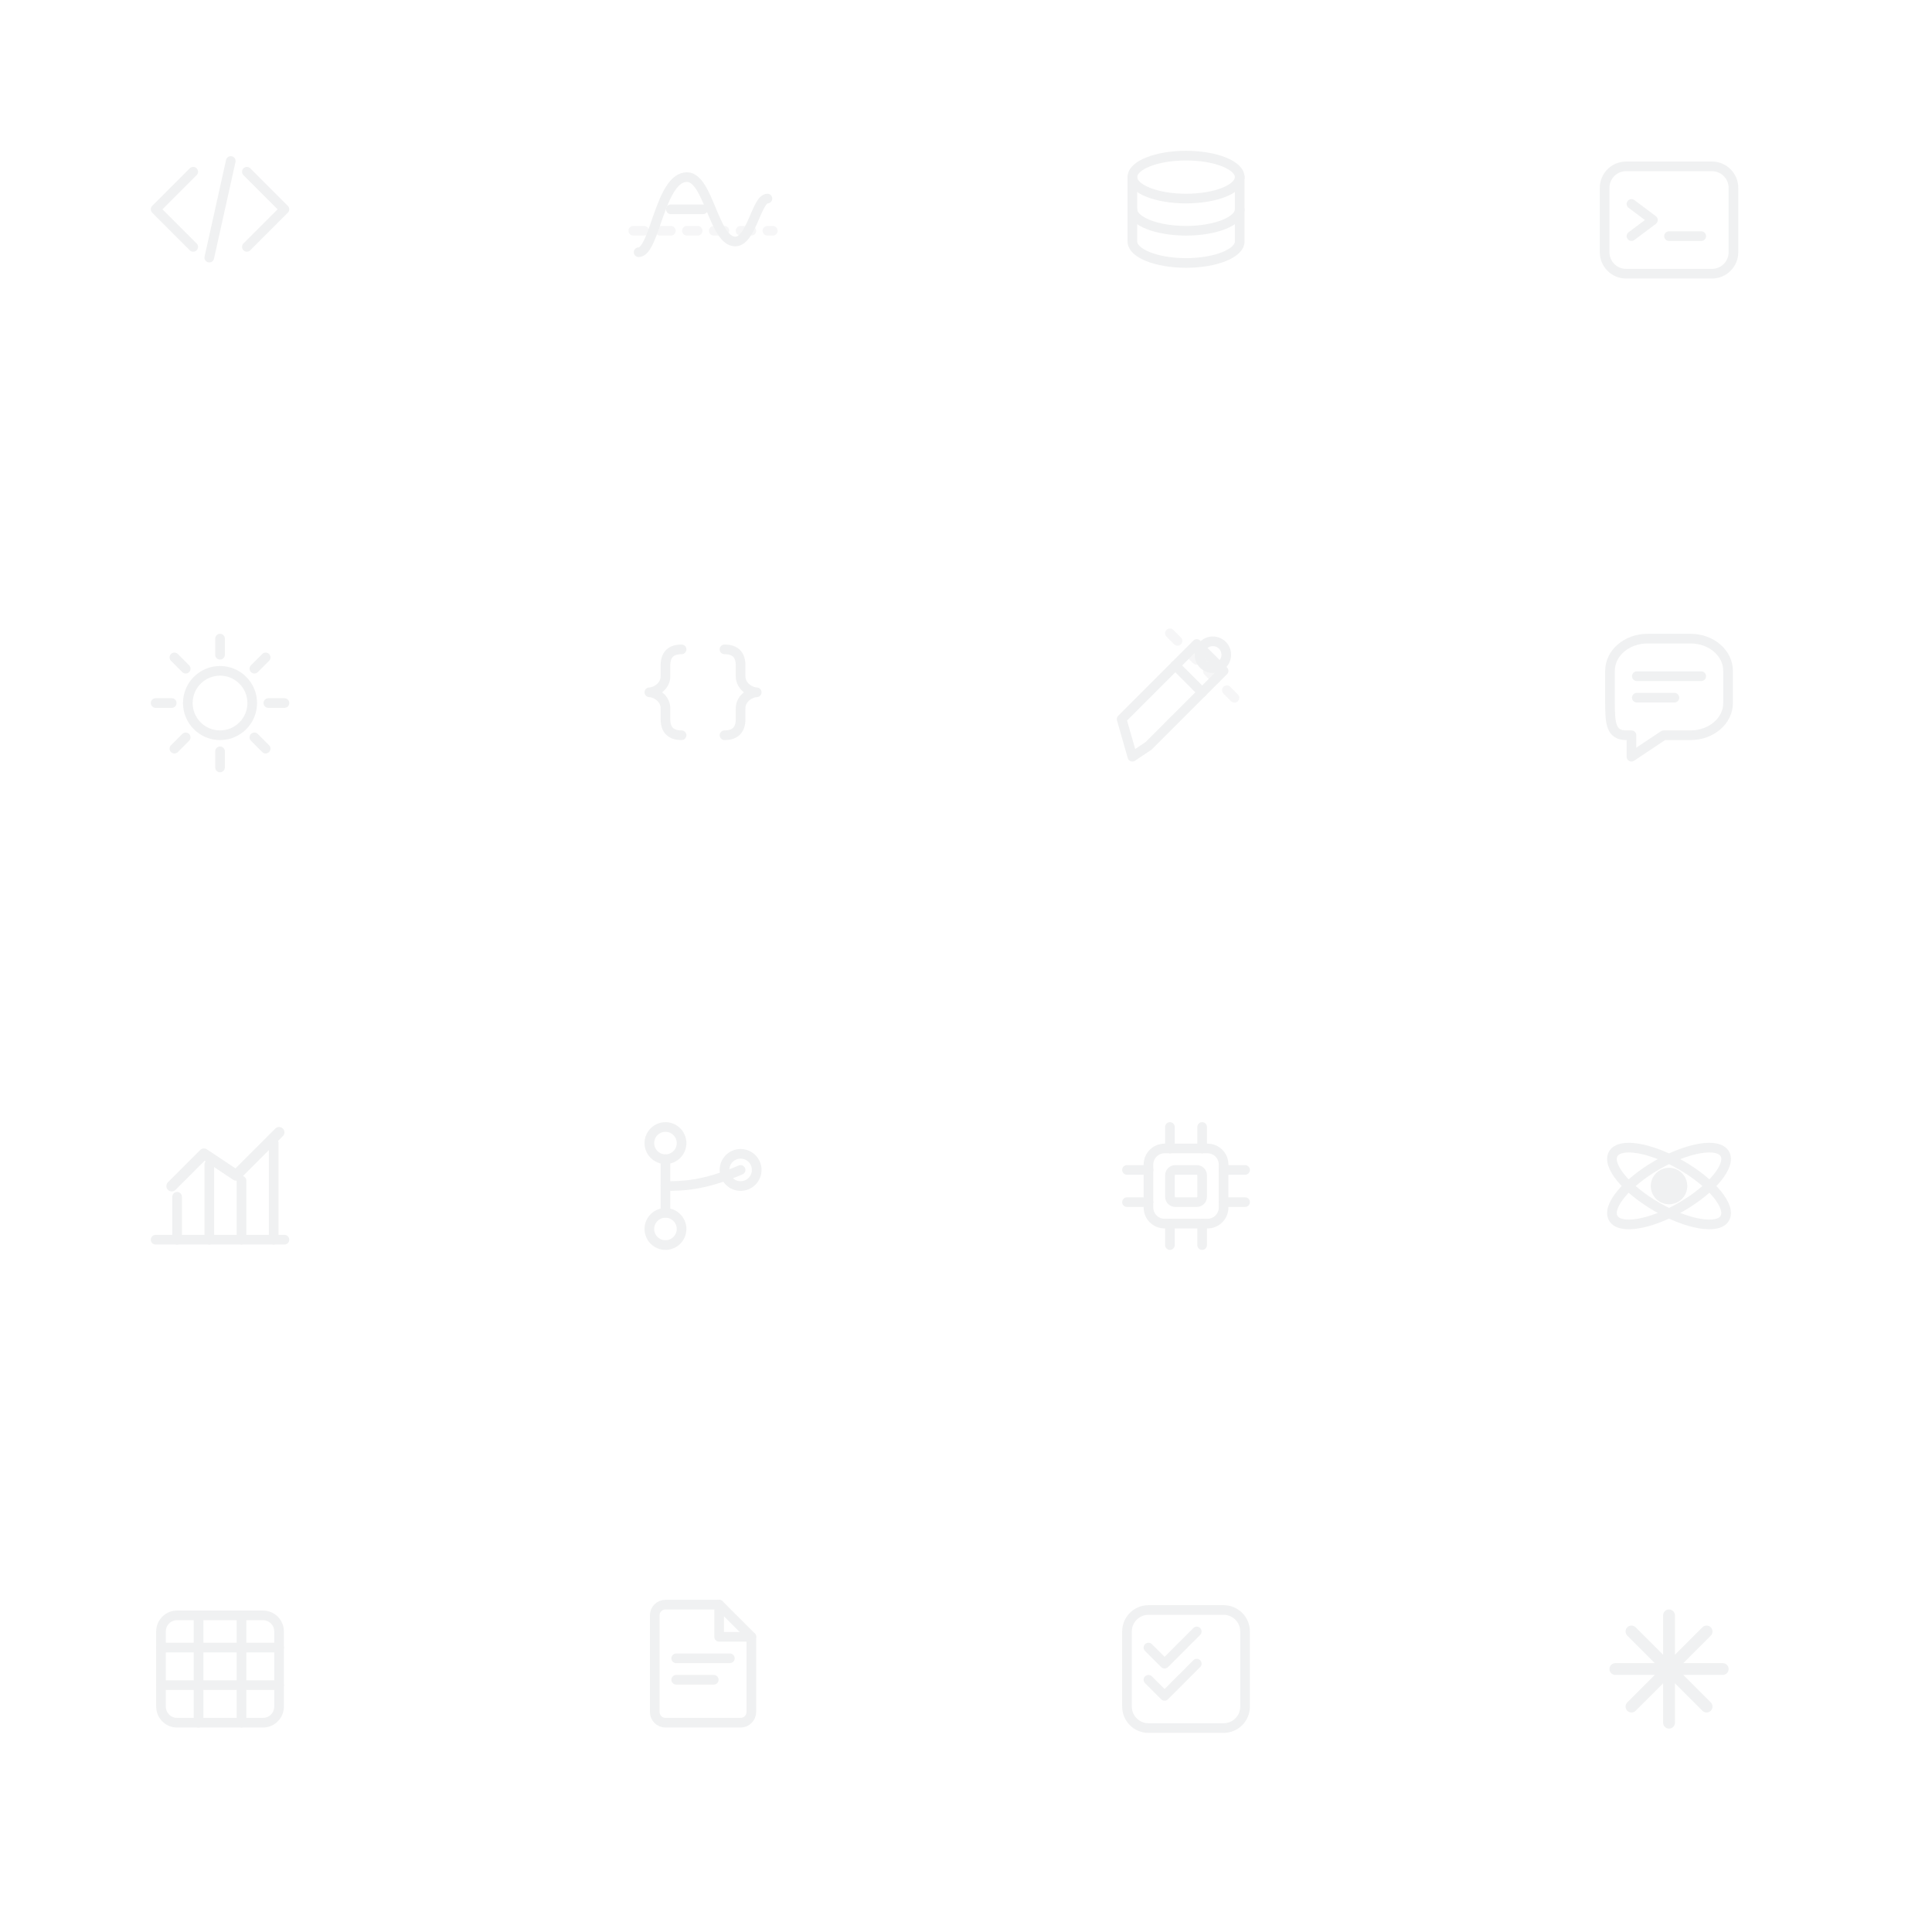
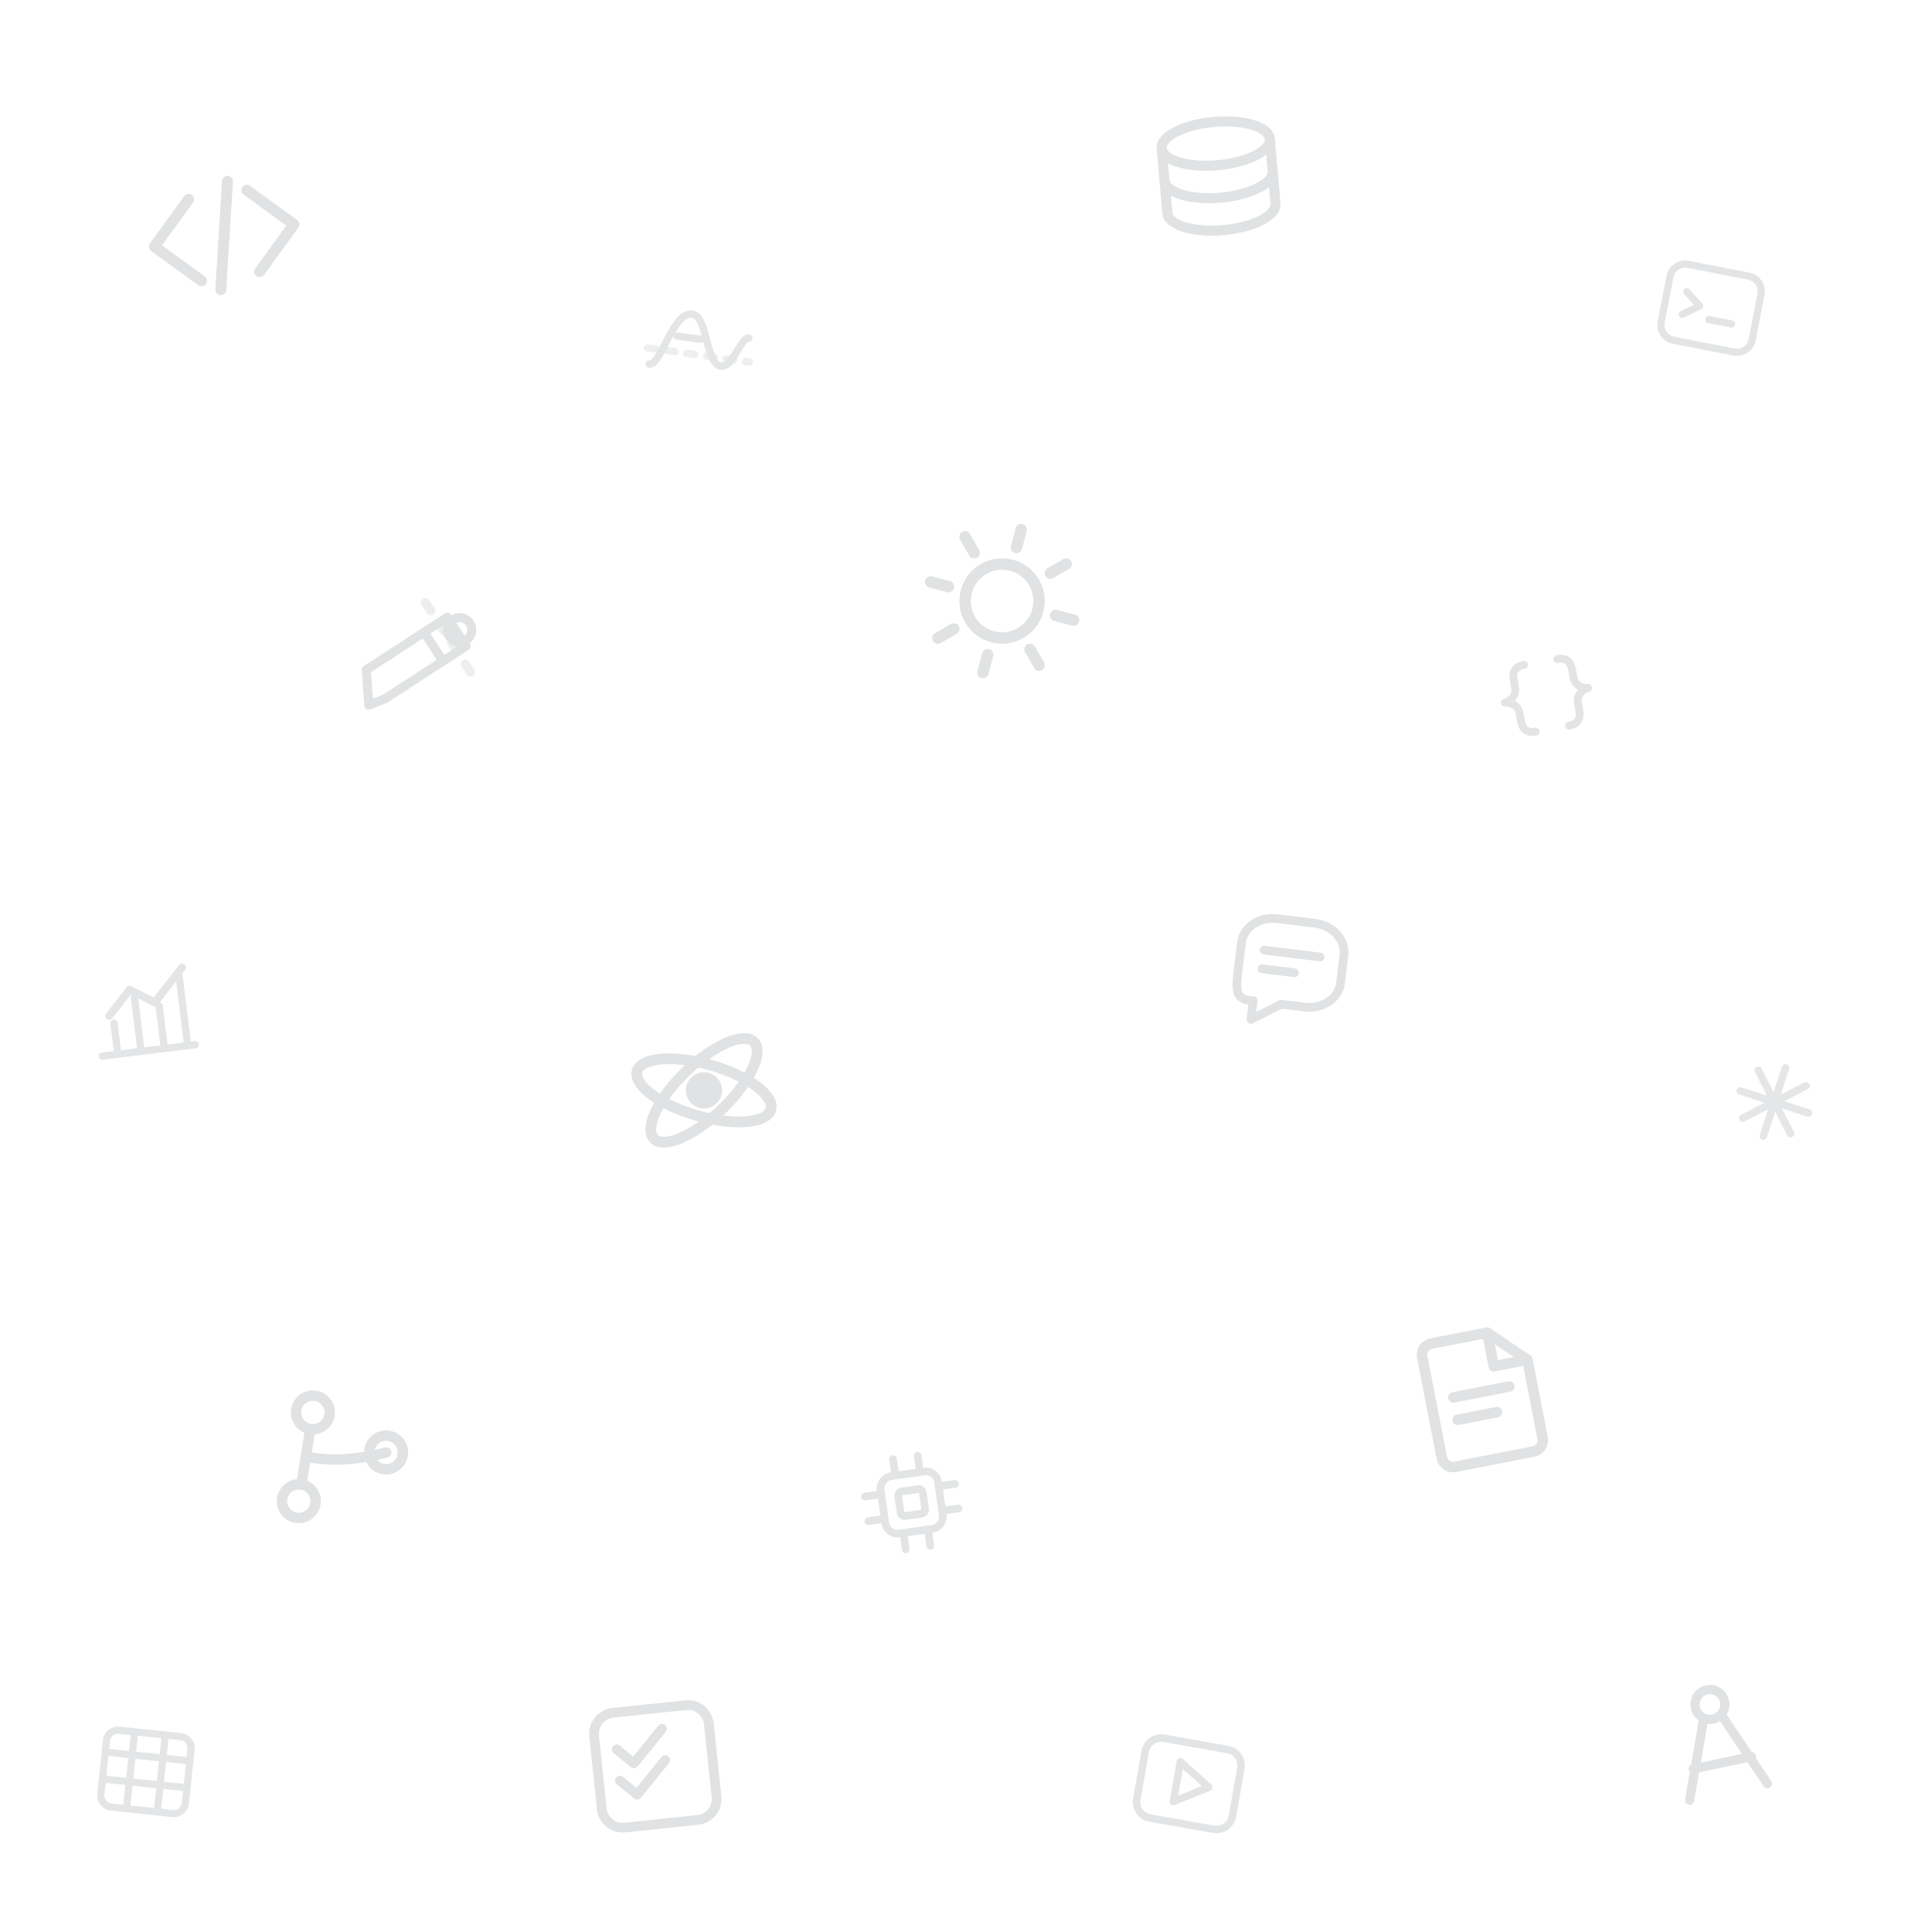
- <svg xmlns="http://www.w3.org/2000/svg" width="360" height="360" viewBox="0 0 360 360" fill="none">
-   <g stroke="#17242a" stroke-width="1.8" stroke-linecap="round" stroke-linejoin="round" opacity="0.065">
-     <g transform="translate(25, 25)">
+ <svg xmlns="http://www.w3.org/2000/svg" width="420" height="420" viewBox="0 0 420 420" fill="none">
+   <g stroke="#17242a" stroke-width="1.85" stroke-linecap="round" stroke-linejoin="round" opacity="0.135">
+     <g transform="translate(28, 34) rotate(-9 16 16) scale(1.28)">
      <path d="M11 7L4 14L11 21" />
      <path d="M21 7L28 14L21 21" />
      <path d="M18 5L14 23" />
    </g>
-     <g transform="translate(115, 25)">
+     <g transform="translate(138, 62) rotate(8 16 16) scale(0.86)" opacity="0.88">
      <path d="M4 22C7 22 8 8 13 8C17 8 18 20 22 20C25 20 26 12 28 12" />
-       <path d="M3 18H29" stroke-dasharray="2 3" opacity="0.6" />
+       <path d="M3 18H29" stroke-dasharray="2 3" opacity="0.65" />
      <path d="M10 14H16" />
    </g>
-     <g transform="translate(205, 25)">
+     <g transform="translate(246, 22) rotate(-5 16 16) scale(1.18)">
      <ellipse cx="16" cy="8" rx="10" ry="4" />
      <path d="M6 8V20C6 22.2 10.5 24 16 24C21.5 24 26 22.2 26 20V8" />
      <path d="M6 14C6 16.2 10.5 18 16 18C21.5 18 26 16.2 26 14" />
    </g>
-     <g transform="translate(295, 25)">
+     <g transform="translate(358, 54) rotate(11 16 16) scale(0.84)" opacity="0.9">
      <rect x="4" y="6" width="24" height="20" rx="4" />
      <path d="M9 13L13 16L9 19" />
      <path d="M16 19H22" />
    </g>
-     <g transform="translate(25, 115)">
-       <circle cx="16" cy="16" r="6" />
-       <path d="M16 4V7M16 25V28M4 16H7M25 16H28" />
-       <path d="M7.5 7.5L9.6 9.6M22.4 22.4L24.5 24.5M7.5 24.5L9.6 22.4M22.4 9.6L24.5 7.5" />
-     </g>
-     <g transform="translate(115, 115)">
-       <path d="M12 6C10 6 9 7 9 9V11C9 13 7 14 6 14C7 14 9 15 9 17V19C9 21 10 22 12 22" />
-       <path d="M20 6C22 6 23 7 23 9V11C23 13 25 14 26 14C25 14 23 15 23 17V19C23 21 22 22 20 22" />
-     </g>
-     <g transform="translate(205, 115)">
+     <g transform="translate(76, 128) rotate(12 16 16) scale(1.06)">
      <path d="M6 26L9 24L23 10L18 5L4 19L6 26Z" />
      <path d="M14 9L19 14" />
      <circle cx="21" cy="7" r="2.5" />
      <path d="M13 3L27 17" stroke-dasharray="2 3" opacity="0.6" />
    </g>
-     <g transform="translate(295, 115)">
-       <path d="M5 10C5 6.7 8.1 4 12 4H20C23.9 4 27 6.7 27 10V16C27 19.3 23.9 22 20 22H15L9 26V22H8C5.2 22 5 19.8 5 16V10Z" />
-       <path d="M10 11H22M10 15H17" />
+     <g transform="translate(198, 108) rotate(15 16 16) scale(1.34)">
+       <circle cx="16" cy="16" r="6" />
+       <path d="M16 4V7M16 25V28M4 16H7M25 16H28" />
+       <path d="M7.5 7.5L9.6 9.6M22.4 22.4L24.5 24.5M7.5 24.5L9.6 22.4M22.4 9.6L24.5 7.5" />
    </g>
-     <g transform="translate(25, 205)">
+     <g transform="translate(322, 138) rotate(-10 16 16) scale(0.92)" opacity="0.92">
+       <path d="M12 6C10 6 9 7 9 9V11C9 13 7 14 6 14C7 14 9 15 9 17V19C9 21 10 22 12 22" />
+       <path d="M20 6C22 6 23 7 23 9V11C23 13 25 14 26 14C25 14 23 15 23 17V19C23 21 22 22 20 22" />
+     </g>
+     <g transform="translate(18, 206) rotate(-7 16 16) scale(0.85)" opacity="0.88">
      <path d="M4 26H28" />
      <path d="M8 26V18M14 26V12M20 26V15M26 26V8" />
      <path d="M7 16L13 10L19 14L27 6" stroke-width="2" />
    </g>
-     <g transform="translate(115, 205)">
+     <g transform="translate(132, 218) rotate(-14 16 16) scale(1.26)">
+       <ellipse cx="16" cy="16" rx="12" ry="4.5" transform="rotate(30 16 16)" />
+       <ellipse cx="16" cy="16" rx="12" ry="4.5" transform="rotate(-30 16 16)" />
+       <circle cx="16" cy="16" r="2.2" fill="#17242a" />
+     </g>
+     <g transform="translate(264, 196) rotate(7 16 16) scale(1.02)">
+       <path d="M5 10C5 6.7 8.1 4 12 4H20C23.9 4 27 6.7 27 10V16C27 19.3 23.9 22 20 22H15L9 26V22H8C5.2 22 5 19.8 5 16V10Z" />
+       <path d="M10 11H22M10 15H17" />
+     </g>
+     <g transform="translate(372, 228) rotate(18 16 16) scale(0.78)" opacity="0.85">
+       <path d="M16 6V26M6 16H26M9 9L23 23M9 23L23 9" stroke-width="2.1" />
+     </g>
+     <g transform="translate(56, 298) rotate(9 16 16) scale(1.22)">
      <circle cx="9" cy="8" r="3" />
      <circle cx="9" cy="24" r="3" />
      <circle cx="23" cy="13" r="3" />
      <path d="M9 11V21" />
      <path d="M9 16C12 16 16 16 23 13" />
    </g>
-     <g transform="translate(205, 205)">
+     <g transform="translate(184, 312) rotate(-8 16 16) scale(0.9)" opacity="0.9">
      <rect x="9" y="9" width="14" height="14" rx="3" />
      <rect x="13" y="13" width="6" height="6" rx="1" />
      <path d="M5 13H9M5 19H9M23 13H27M23 19H27M13 5V9M19 5V9M13 23V27M19 23V27" />
    </g>
-     <g transform="translate(295, 205)">
-       <ellipse cx="16" cy="16" rx="12" ry="4.5" transform="rotate(30 16 16)" />
-       <ellipse cx="16" cy="16" rx="12" ry="4.5" transform="rotate(-30 16 16)" />
-       <circle cx="16" cy="16" r="2.5" fill="#17242a" />
+     <g transform="translate(302, 286) rotate(-11 16 16) scale(1.24)">
+       <path d="M7 6C7 4.9 7.9 4 9 4H19L25 10V24C25 25.1 24.1 26 23 26H9C7.9 26 7 25.1 7 24V6Z" />
+       <path d="M19 4V10H25M11 14H21M11 18H18" />
    </g>
-     <g transform="translate(25, 295)">
+     <g transform="translate(18, 372) rotate(6 16 16) scale(0.84)" opacity="0.88">
      <rect x="5" y="6" width="22" height="20" rx="3" />
      <path d="M5 12H27M5 19H27M12 6V26M20 6V26" />
    </g>
-     <g transform="translate(115, 295)">
-       <path d="M7 6C7 4.9 7.9 4 9 4H19L25 10V24C25 25.1 24.1 26 23 26H9C7.9 26 7 25.1 7 24V6Z" />
-       <path d="M19 4V10H25M11 14H21M11 18H18" />
-     </g>
-     <g transform="translate(205, 295)">
+     <g transform="translate(124, 366) rotate(-6 16 16) scale(1.14)">
      <rect x="5" y="5" width="22" height="22" rx="4" />
      <path d="M9 12L12 15L18 9" />
      <path d="M9 18L12 21L18 15" />
    </g>
-     <g transform="translate(295, 295)">
-       <path d="M16 6V26M6 16H26M9 9L23 23M9 23L23 9" stroke-width="2.2" />
+     <g transform="translate(244, 374) rotate(10 16 16) scale(0.88)" opacity="0.9">
+       <rect x="4" y="6" width="24" height="20" rx="4" />
+       <path d="M13 11L21 16L13 21V11Z" />
+     </g>
+     <g transform="translate(356, 362) rotate(-12 16 16) scale(1.08)">
+       <circle cx="16" cy="8" r="3" />
+       <path d="M14 11L8 26M18 11L24 26M10 20H22" />
    </g>
  </g>
</svg>
